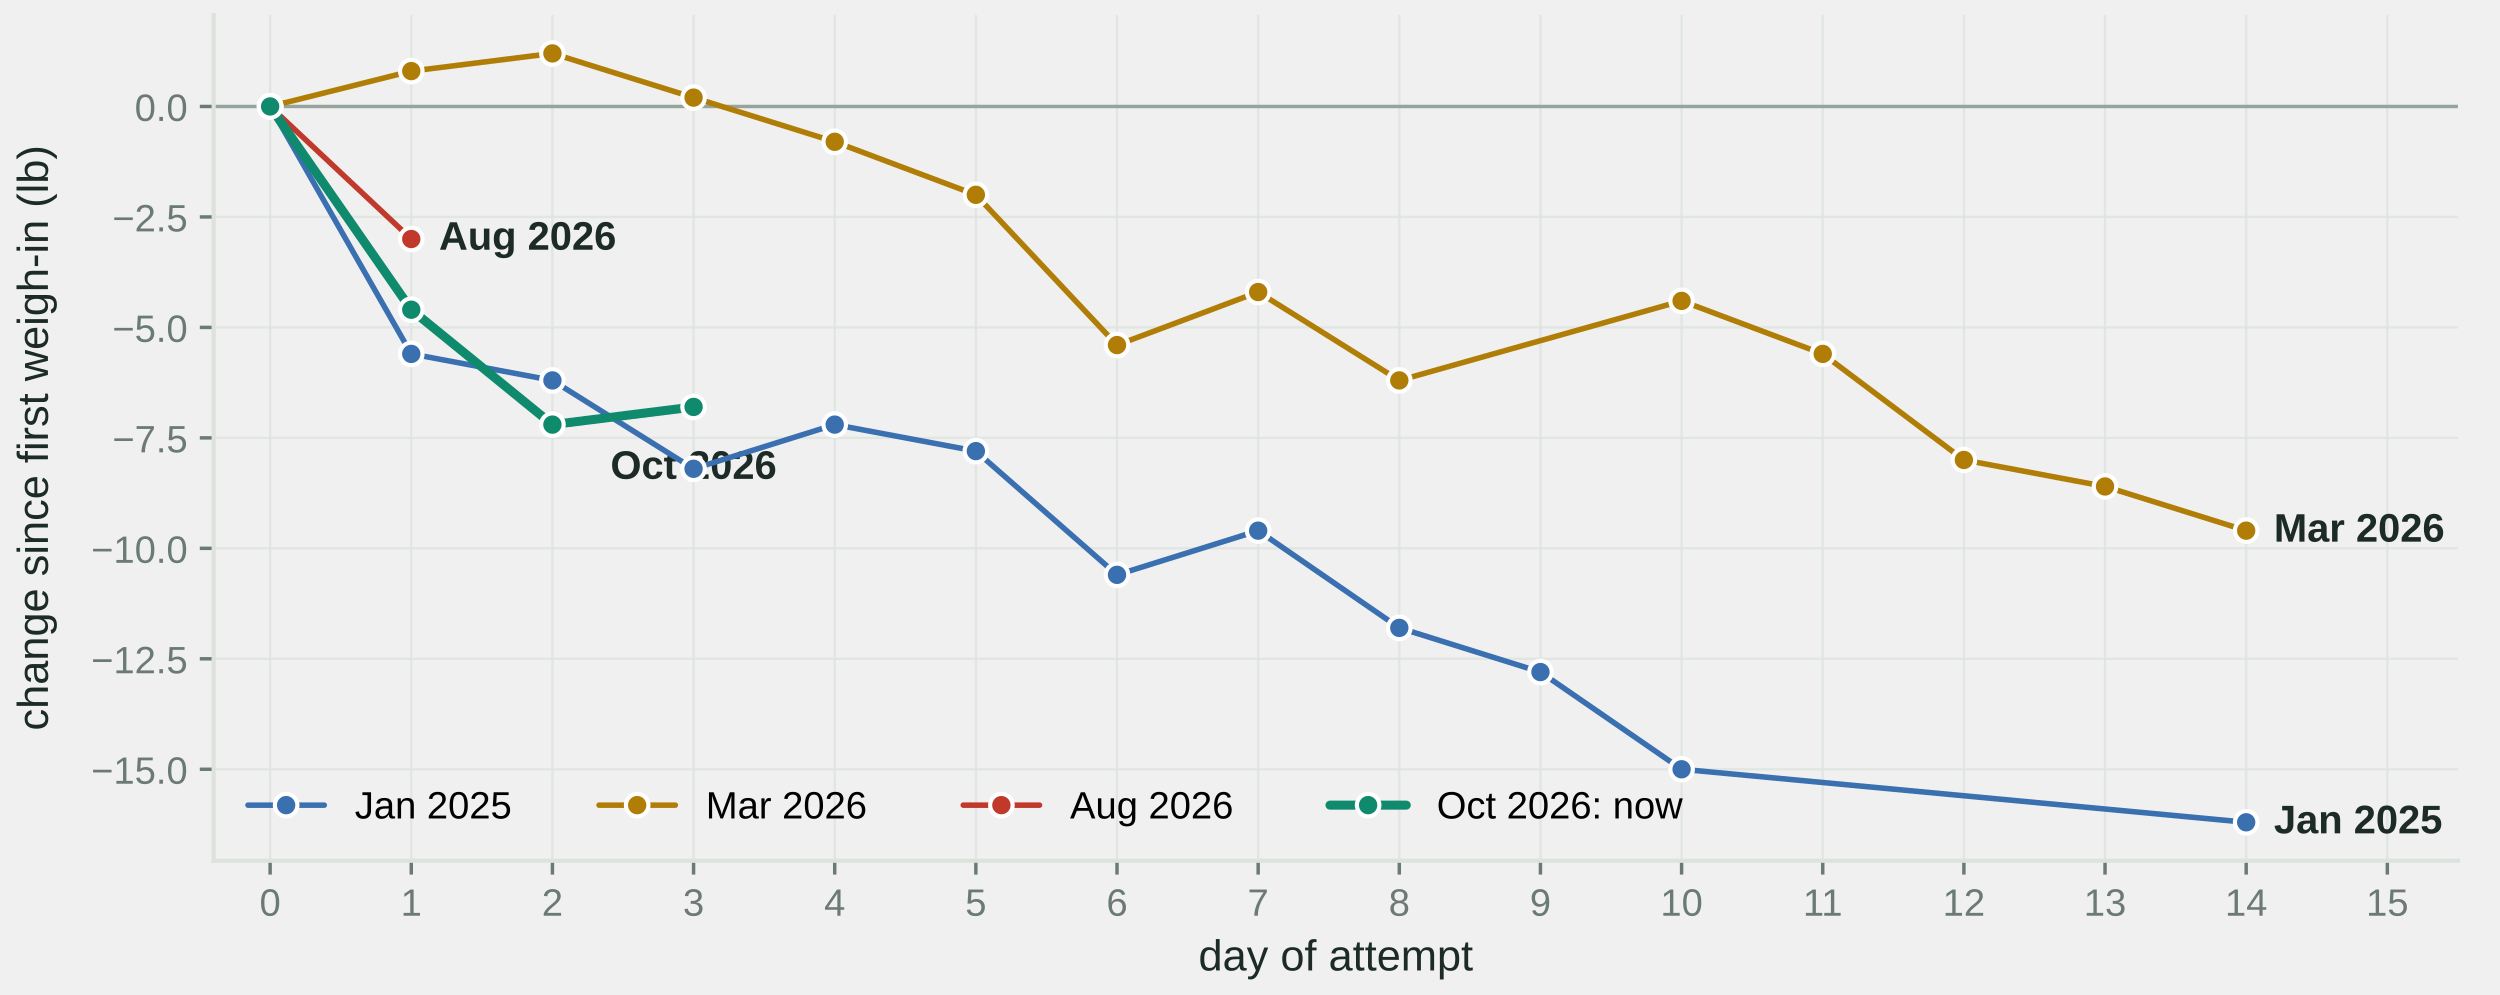
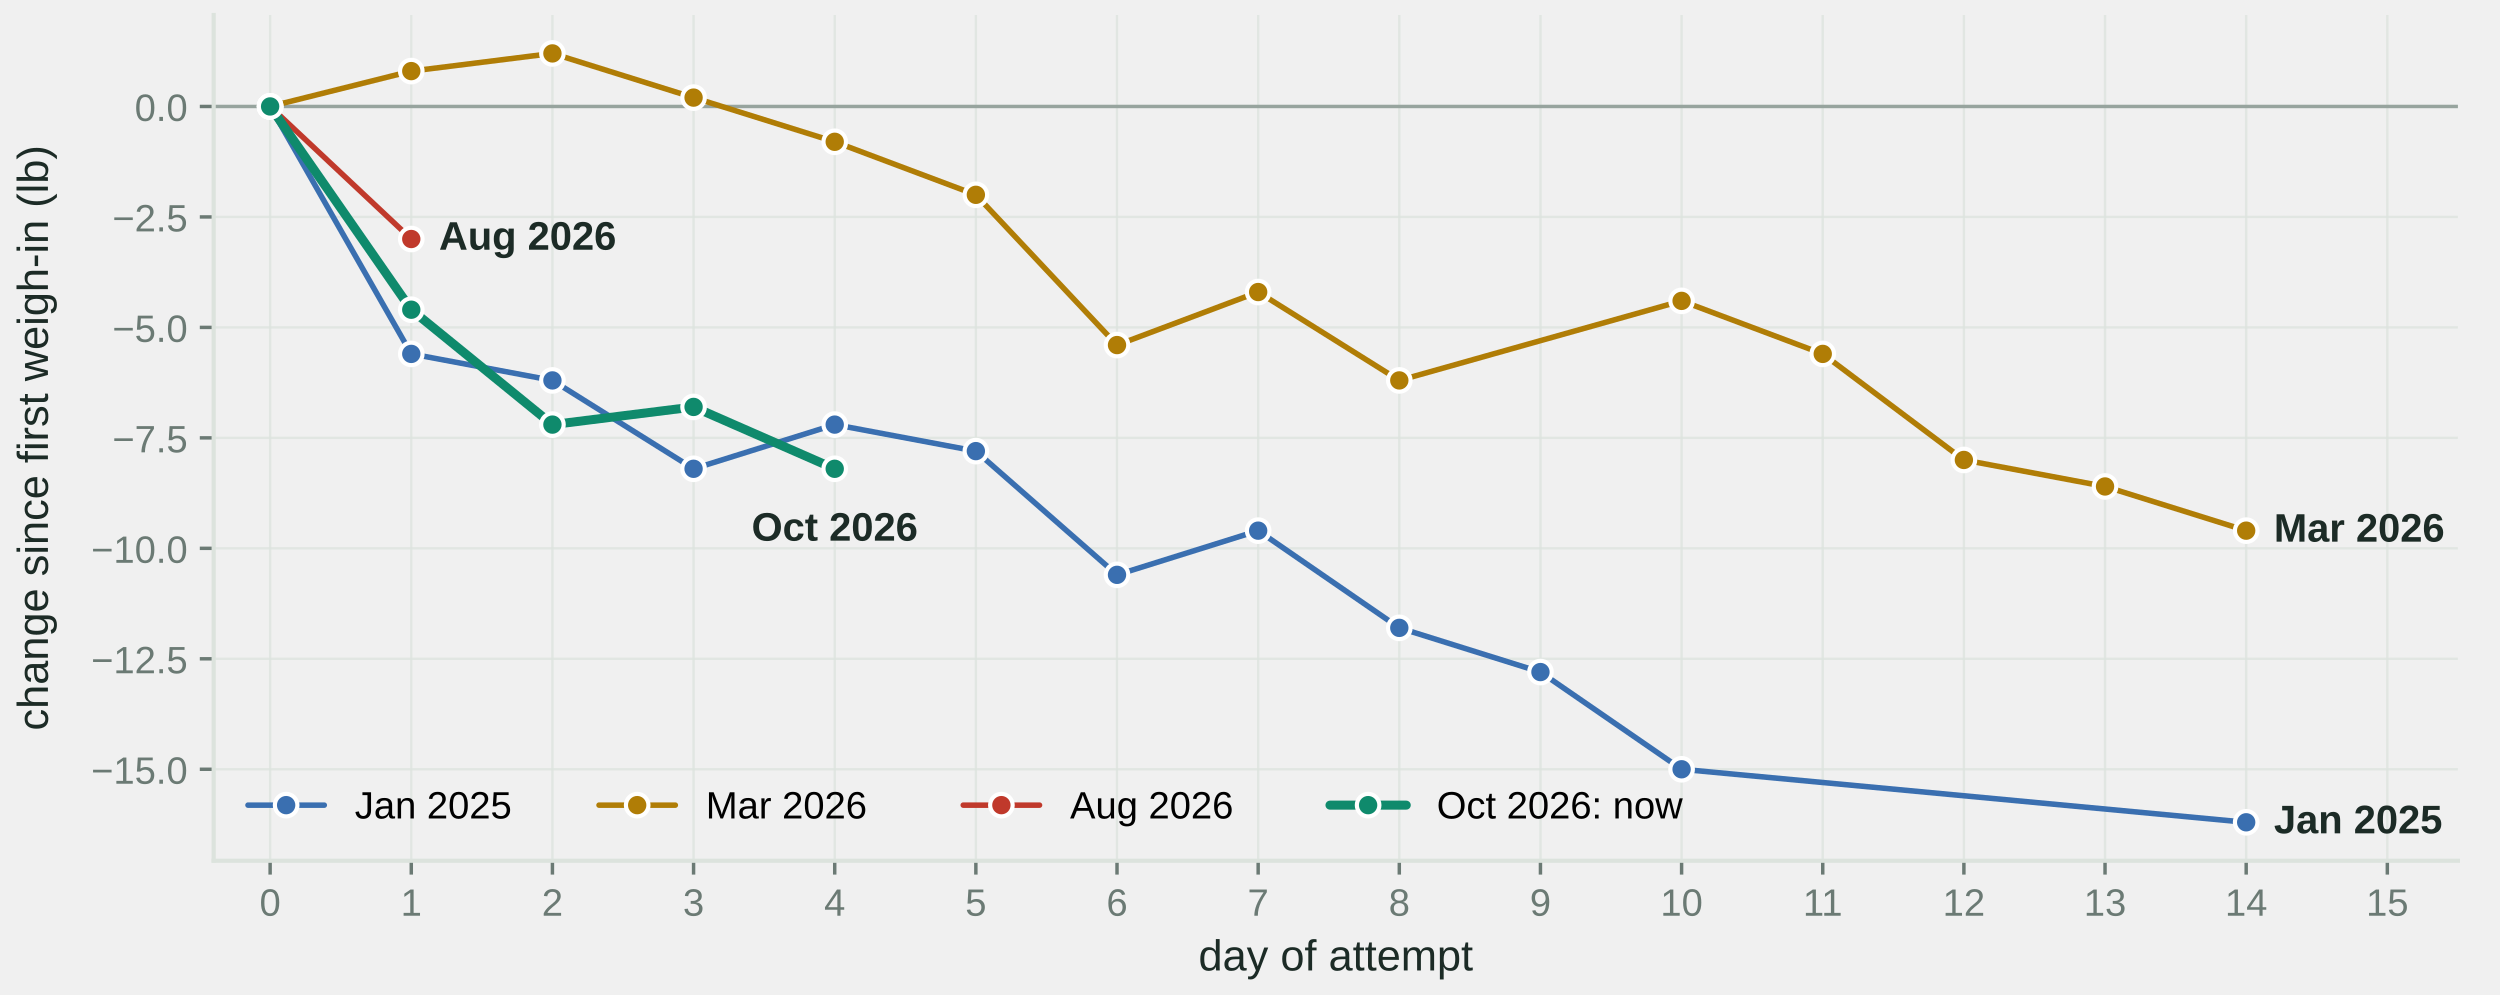
<svg xmlns="http://www.w3.org/2000/svg" xmlns:xlink="http://www.w3.org/1999/xlink" width="721.049pt" height="286.82pt" viewBox="0 0 721.049 286.82" version="1.1">
  <defs>
    <style type="text/css">*{stroke-linejoin: round; stroke-linecap: butt}</style>
  </defs>
  <g id="figure_1">
    <g id="patch_1">
      <path d="M 0 286.82  L 721.049 286.82  L 721.049 0  L 0 0  L 0 286.82  z " style="fill: none" />
    </g>
    <g id="axes_1">
      <g id="patch_2">
        <path d="M 61.627 248.256  L 708.908 248.256  L 708.908 4.32  L 61.627 4.32  L 61.627 248.256  z " style="fill: none" />
      </g>
      <g id="matplotlib.axis_1">
        <g id="xtick_1">
          <g id="line2d_1">
-             <path d="M 77.911 248.256  L 77.911 4.32  " clip-path="url(#p69a92ea33e)" style="fill: none; stroke: #dce3dd; stroke-opacity: 0.75; stroke-width: 0.7; stroke-linecap: round" />
+             <path d="M 77.911 248.256  L 77.911 4.32  " clip-path="url(#pa3b1dbcf30)" style="fill: none; stroke: #dce3dd; stroke-opacity: 0.75; stroke-width: 0.7; stroke-linecap: round" />
          </g>
          <g id="line2d_2">
            <defs>
-               <path id="mcd25b52b18" d="M 0 0  L 0 4  " style="stroke: #6b7a74" />
+               <path id="ma26872010e" d="M 0 0  L 0 4  " style="stroke: #6b7a74" />
            </defs>
            <g>
-               <use xlink:href="#mcd25b52b18" x="77.911" y="248.256" style="fill: #6b7a74; stroke: #6b7a74" />
+               <use xlink:href="#ma26872010e" x="77.911" y="248.256" style="fill: #6b7a74; stroke: #6b7a74" />
            </g>
          </g>
          <g id="text_1">
            <text style="font-size: 11px; font-family: 'Source Sans Pro', 'Source Sans 3', 'Helvetica Neue', 'Arial', 'DejaVu Sans', sans-serif; text-anchor: middle; fill: #6b7a74" x="77.911" y="264.114" transform="rotate(-0 77.91127 264.1143)">0</text>
          </g>
        </g>
        <g id="xtick_2">
          <g id="line2d_3">
-             <path d="M 118.621 248.256  L 118.621 4.32  " clip-path="url(#p69a92ea33e)" style="fill: none; stroke: #dce3dd; stroke-opacity: 0.75; stroke-width: 0.7; stroke-linecap: round" />
+             <path d="M 118.621 248.256  L 118.621 4.32  " clip-path="url(#pa3b1dbcf30)" style="fill: none; stroke: #dce3dd; stroke-opacity: 0.75; stroke-width: 0.7; stroke-linecap: round" />
          </g>
          <g id="line2d_4">
            <g>
-               <use xlink:href="#mcd25b52b18" x="118.621" y="248.256" style="fill: #6b7a74; stroke: #6b7a74" />
+               <use xlink:href="#ma26872010e" x="118.621" y="248.256" style="fill: #6b7a74; stroke: #6b7a74" />
            </g>
          </g>
          <g id="text_2">
            <text style="font-size: 11px; font-family: 'Source Sans Pro', 'Source Sans 3', 'Helvetica Neue', 'Arial', 'DejaVu Sans', sans-serif; text-anchor: middle; fill: #6b7a74" x="118.621" y="264.114" transform="rotate(-0 118.6207 264.1143)">1</text>
          </g>
        </g>
        <g id="xtick_3">
          <g id="line2d_5">
-             <path d="M 159.33 248.256  L 159.33 4.32  " clip-path="url(#p69a92ea33e)" style="fill: none; stroke: #dce3dd; stroke-opacity: 0.75; stroke-width: 0.7; stroke-linecap: round" />
+             <path d="M 159.33 248.256  L 159.33 4.32  " clip-path="url(#pa3b1dbcf30)" style="fill: none; stroke: #dce3dd; stroke-opacity: 0.75; stroke-width: 0.7; stroke-linecap: round" />
          </g>
          <g id="line2d_6">
            <g>
-               <use xlink:href="#mcd25b52b18" x="159.33" y="248.256" style="fill: #6b7a74; stroke: #6b7a74" />
+               <use xlink:href="#ma26872010e" x="159.33" y="248.256" style="fill: #6b7a74; stroke: #6b7a74" />
            </g>
          </g>
          <g id="text_3">
            <text style="font-size: 11px; font-family: 'Source Sans Pro', 'Source Sans 3', 'Helvetica Neue', 'Arial', 'DejaVu Sans', sans-serif; text-anchor: middle; fill: #6b7a74" x="159.33" y="264.114" transform="rotate(-0 159.3301 264.1143)">2</text>
          </g>
        </g>
        <g id="xtick_4">
          <g id="line2d_7">
-             <path d="M 200.04 248.256  L 200.04 4.32  " clip-path="url(#p69a92ea33e)" style="fill: none; stroke: #dce3dd; stroke-opacity: 0.75; stroke-width: 0.7; stroke-linecap: round" />
+             <path d="M 200.04 248.256  L 200.04 4.32  " clip-path="url(#pa3b1dbcf30)" style="fill: none; stroke: #dce3dd; stroke-opacity: 0.75; stroke-width: 0.7; stroke-linecap: round" />
          </g>
          <g id="line2d_8">
            <g>
-               <use xlink:href="#mcd25b52b18" x="200.04" y="248.256" style="fill: #6b7a74; stroke: #6b7a74" />
+               <use xlink:href="#ma26872010e" x="200.04" y="248.256" style="fill: #6b7a74; stroke: #6b7a74" />
            </g>
          </g>
          <g id="text_4">
            <text style="font-size: 11px; font-family: 'Source Sans Pro', 'Source Sans 3', 'Helvetica Neue', 'Arial', 'DejaVu Sans', sans-serif; text-anchor: middle; fill: #6b7a74" x="200.04" y="264.114" transform="rotate(-0 200.0396 264.1143)">3</text>
          </g>
        </g>
        <g id="xtick_5">
          <g id="line2d_9">
-             <path d="M 240.749 248.256  L 240.749 4.32  " clip-path="url(#p69a92ea33e)" style="fill: none; stroke: #dce3dd; stroke-opacity: 0.75; stroke-width: 0.7; stroke-linecap: round" />
+             <path d="M 240.749 248.256  L 240.749 4.32  " clip-path="url(#pa3b1dbcf30)" style="fill: none; stroke: #dce3dd; stroke-opacity: 0.75; stroke-width: 0.7; stroke-linecap: round" />
          </g>
          <g id="line2d_10">
            <g>
-               <use xlink:href="#mcd25b52b18" x="240.749" y="248.256" style="fill: #6b7a74; stroke: #6b7a74" />
+               <use xlink:href="#ma26872010e" x="240.749" y="248.256" style="fill: #6b7a74; stroke: #6b7a74" />
            </g>
          </g>
          <g id="text_5">
            <text style="font-size: 11px; font-family: 'Source Sans Pro', 'Source Sans 3', 'Helvetica Neue', 'Arial', 'DejaVu Sans', sans-serif; text-anchor: middle; fill: #6b7a74" x="240.749" y="264.114" transform="rotate(-0 240.749 264.1143)">4</text>
          </g>
        </g>
        <g id="xtick_6">
          <g id="line2d_11">
-             <path d="M 281.458 248.256  L 281.458 4.32  " clip-path="url(#p69a92ea33e)" style="fill: none; stroke: #dce3dd; stroke-opacity: 0.75; stroke-width: 0.7; stroke-linecap: round" />
+             <path d="M 281.458 248.256  L 281.458 4.32  " clip-path="url(#pa3b1dbcf30)" style="fill: none; stroke: #dce3dd; stroke-opacity: 0.75; stroke-width: 0.7; stroke-linecap: round" />
          </g>
          <g id="line2d_12">
            <g>
-               <use xlink:href="#mcd25b52b18" x="281.458" y="248.256" style="fill: #6b7a74; stroke: #6b7a74" />
+               <use xlink:href="#ma26872010e" x="281.458" y="248.256" style="fill: #6b7a74; stroke: #6b7a74" />
            </g>
          </g>
          <g id="text_6">
            <text style="font-size: 11px; font-family: 'Source Sans Pro', 'Source Sans 3', 'Helvetica Neue', 'Arial', 'DejaVu Sans', sans-serif; text-anchor: middle; fill: #6b7a74" x="281.458" y="264.114" transform="rotate(-0 281.4584 264.1143)">5</text>
          </g>
        </g>
        <g id="xtick_7">
          <g id="line2d_13">
-             <path d="M 322.168 248.256  L 322.168 4.32  " clip-path="url(#p69a92ea33e)" style="fill: none; stroke: #dce3dd; stroke-opacity: 0.75; stroke-width: 0.7; stroke-linecap: round" />
+             <path d="M 322.168 248.256  L 322.168 4.32  " clip-path="url(#pa3b1dbcf30)" style="fill: none; stroke: #dce3dd; stroke-opacity: 0.75; stroke-width: 0.7; stroke-linecap: round" />
          </g>
          <g id="line2d_14">
            <g>
-               <use xlink:href="#mcd25b52b18" x="322.168" y="248.256" style="fill: #6b7a74; stroke: #6b7a74" />
+               <use xlink:href="#ma26872010e" x="322.168" y="248.256" style="fill: #6b7a74; stroke: #6b7a74" />
            </g>
          </g>
          <g id="text_7">
            <text style="font-size: 11px; font-family: 'Source Sans Pro', 'Source Sans 3', 'Helvetica Neue', 'Arial', 'DejaVu Sans', sans-serif; text-anchor: middle; fill: #6b7a74" x="322.168" y="264.114" transform="rotate(-0 322.1679 264.1143)">6</text>
          </g>
        </g>
        <g id="xtick_8">
          <g id="line2d_15">
-             <path d="M 362.877 248.256  L 362.877 4.32  " clip-path="url(#p69a92ea33e)" style="fill: none; stroke: #dce3dd; stroke-opacity: 0.75; stroke-width: 0.7; stroke-linecap: round" />
+             <path d="M 362.877 248.256  L 362.877 4.32  " clip-path="url(#pa3b1dbcf30)" style="fill: none; stroke: #dce3dd; stroke-opacity: 0.75; stroke-width: 0.7; stroke-linecap: round" />
          </g>
          <g id="line2d_16">
            <g>
-               <use xlink:href="#mcd25b52b18" x="362.877" y="248.256" style="fill: #6b7a74; stroke: #6b7a74" />
+               <use xlink:href="#ma26872010e" x="362.877" y="248.256" style="fill: #6b7a74; stroke: #6b7a74" />
            </g>
          </g>
          <g id="text_8">
            <text style="font-size: 11px; font-family: 'Source Sans Pro', 'Source Sans 3', 'Helvetica Neue', 'Arial', 'DejaVu Sans', sans-serif; text-anchor: middle; fill: #6b7a74" x="362.877" y="264.114" transform="rotate(-0 362.8773 264.1143)">7</text>
          </g>
        </g>
        <g id="xtick_9">
          <g id="line2d_17">
-             <path d="M 403.587 248.256  L 403.587 4.32  " clip-path="url(#p69a92ea33e)" style="fill: none; stroke: #dce3dd; stroke-opacity: 0.75; stroke-width: 0.7; stroke-linecap: round" />
+             <path d="M 403.587 248.256  L 403.587 4.32  " clip-path="url(#pa3b1dbcf30)" style="fill: none; stroke: #dce3dd; stroke-opacity: 0.75; stroke-width: 0.7; stroke-linecap: round" />
          </g>
          <g id="line2d_18">
            <g>
-               <use xlink:href="#mcd25b52b18" x="403.587" y="248.256" style="fill: #6b7a74; stroke: #6b7a74" />
+               <use xlink:href="#ma26872010e" x="403.587" y="248.256" style="fill: #6b7a74; stroke: #6b7a74" />
            </g>
          </g>
          <g id="text_9">
            <text style="font-size: 11px; font-family: 'Source Sans Pro', 'Source Sans 3', 'Helvetica Neue', 'Arial', 'DejaVu Sans', sans-serif; text-anchor: middle; fill: #6b7a74" x="403.587" y="264.114" transform="rotate(-0 403.5867 264.1143)">8</text>
          </g>
        </g>
        <g id="xtick_10">
          <g id="line2d_19">
-             <path d="M 444.296 248.256  L 444.296 4.32  " clip-path="url(#p69a92ea33e)" style="fill: none; stroke: #dce3dd; stroke-opacity: 0.75; stroke-width: 0.7; stroke-linecap: round" />
+             <path d="M 444.296 248.256  L 444.296 4.32  " clip-path="url(#pa3b1dbcf30)" style="fill: none; stroke: #dce3dd; stroke-opacity: 0.75; stroke-width: 0.7; stroke-linecap: round" />
          </g>
          <g id="line2d_20">
            <g>
-               <use xlink:href="#mcd25b52b18" x="444.296" y="248.256" style="fill: #6b7a74; stroke: #6b7a74" />
+               <use xlink:href="#ma26872010e" x="444.296" y="248.256" style="fill: #6b7a74; stroke: #6b7a74" />
            </g>
          </g>
          <g id="text_10">
            <text style="font-size: 11px; font-family: 'Source Sans Pro', 'Source Sans 3', 'Helvetica Neue', 'Arial', 'DejaVu Sans', sans-serif; text-anchor: middle; fill: #6b7a74" x="444.296" y="264.114" transform="rotate(-0 444.2962 264.1143)">9</text>
          </g>
        </g>
        <g id="xtick_11">
          <g id="line2d_21">
-             <path d="M 485.006 248.256  L 485.006 4.32  " clip-path="url(#p69a92ea33e)" style="fill: none; stroke: #dce3dd; stroke-opacity: 0.75; stroke-width: 0.7; stroke-linecap: round" />
+             <path d="M 485.006 248.256  L 485.006 4.32  " clip-path="url(#pa3b1dbcf30)" style="fill: none; stroke: #dce3dd; stroke-opacity: 0.75; stroke-width: 0.7; stroke-linecap: round" />
          </g>
          <g id="line2d_22">
            <g>
-               <use xlink:href="#mcd25b52b18" x="485.006" y="248.256" style="fill: #6b7a74; stroke: #6b7a74" />
+               <use xlink:href="#ma26872010e" x="485.006" y="248.256" style="fill: #6b7a74; stroke: #6b7a74" />
            </g>
          </g>
          <g id="text_11">
            <text style="font-size: 11px; font-family: 'Source Sans Pro', 'Source Sans 3', 'Helvetica Neue', 'Arial', 'DejaVu Sans', sans-serif; text-anchor: middle; fill: #6b7a74" x="485.006" y="264.114" transform="rotate(-0 485.0056 264.1143)">10</text>
          </g>
        </g>
        <g id="xtick_12">
          <g id="line2d_23">
-             <path d="M 525.715 248.256  L 525.715 4.32  " clip-path="url(#p69a92ea33e)" style="fill: none; stroke: #dce3dd; stroke-opacity: 0.75; stroke-width: 0.7; stroke-linecap: round" />
+             <path d="M 525.715 248.256  L 525.715 4.32  " clip-path="url(#pa3b1dbcf30)" style="fill: none; stroke: #dce3dd; stroke-opacity: 0.75; stroke-width: 0.7; stroke-linecap: round" />
          </g>
          <g id="line2d_24">
            <g>
-               <use xlink:href="#mcd25b52b18" x="525.715" y="248.256" style="fill: #6b7a74; stroke: #6b7a74" />
+               <use xlink:href="#ma26872010e" x="525.715" y="248.256" style="fill: #6b7a74; stroke: #6b7a74" />
            </g>
          </g>
          <g id="text_12">
            <text style="font-size: 11px; font-family: 'Source Sans Pro', 'Source Sans 3', 'Helvetica Neue', 'Arial', 'DejaVu Sans', sans-serif; text-anchor: middle; fill: #6b7a74" x="525.715" y="264.114" transform="rotate(-0 525.715 264.1143)">11</text>
          </g>
        </g>
        <g id="xtick_13">
          <g id="line2d_25">
-             <path d="M 566.424 248.256  L 566.424 4.32  " clip-path="url(#p69a92ea33e)" style="fill: none; stroke: #dce3dd; stroke-opacity: 0.75; stroke-width: 0.7; stroke-linecap: round" />
+             <path d="M 566.424 248.256  L 566.424 4.32  " clip-path="url(#pa3b1dbcf30)" style="fill: none; stroke: #dce3dd; stroke-opacity: 0.75; stroke-width: 0.7; stroke-linecap: round" />
          </g>
          <g id="line2d_26">
            <g>
-               <use xlink:href="#mcd25b52b18" x="566.424" y="248.256" style="fill: #6b7a74; stroke: #6b7a74" />
+               <use xlink:href="#ma26872010e" x="566.424" y="248.256" style="fill: #6b7a74; stroke: #6b7a74" />
            </g>
          </g>
          <g id="text_13">
            <text style="font-size: 11px; font-family: 'Source Sans Pro', 'Source Sans 3', 'Helvetica Neue', 'Arial', 'DejaVu Sans', sans-serif; text-anchor: middle; fill: #6b7a74" x="566.424" y="264.114" transform="rotate(-0 566.4245 264.1143)">12</text>
          </g>
        </g>
        <g id="xtick_14">
          <g id="line2d_27">
-             <path d="M 607.134 248.256  L 607.134 4.32  " clip-path="url(#p69a92ea33e)" style="fill: none; stroke: #dce3dd; stroke-opacity: 0.75; stroke-width: 0.7; stroke-linecap: round" />
+             <path d="M 607.134 248.256  L 607.134 4.32  " clip-path="url(#pa3b1dbcf30)" style="fill: none; stroke: #dce3dd; stroke-opacity: 0.75; stroke-width: 0.7; stroke-linecap: round" />
          </g>
          <g id="line2d_28">
            <g>
-               <use xlink:href="#mcd25b52b18" x="607.134" y="248.256" style="fill: #6b7a74; stroke: #6b7a74" />
+               <use xlink:href="#ma26872010e" x="607.134" y="248.256" style="fill: #6b7a74; stroke: #6b7a74" />
            </g>
          </g>
          <g id="text_14">
            <text style="font-size: 11px; font-family: 'Source Sans Pro', 'Source Sans 3', 'Helvetica Neue', 'Arial', 'DejaVu Sans', sans-serif; text-anchor: middle; fill: #6b7a74" x="607.134" y="264.114" transform="rotate(-0 607.1339 264.1143)">13</text>
          </g>
        </g>
        <g id="xtick_15">
          <g id="line2d_29">
-             <path d="M 647.843 248.256  L 647.843 4.32  " clip-path="url(#p69a92ea33e)" style="fill: none; stroke: #dce3dd; stroke-opacity: 0.75; stroke-width: 0.7; stroke-linecap: round" />
+             <path d="M 647.843 248.256  L 647.843 4.32  " clip-path="url(#pa3b1dbcf30)" style="fill: none; stroke: #dce3dd; stroke-opacity: 0.75; stroke-width: 0.7; stroke-linecap: round" />
          </g>
          <g id="line2d_30">
            <g>
-               <use xlink:href="#mcd25b52b18" x="647.843" y="248.256" style="fill: #6b7a74; stroke: #6b7a74" />
+               <use xlink:href="#ma26872010e" x="647.843" y="248.256" style="fill: #6b7a74; stroke: #6b7a74" />
            </g>
          </g>
          <g id="text_15">
            <text style="font-size: 11px; font-family: 'Source Sans Pro', 'Source Sans 3', 'Helvetica Neue', 'Arial', 'DejaVu Sans', sans-serif; text-anchor: middle; fill: #6b7a74" x="647.843" y="264.114" transform="rotate(-0 647.8433 264.1143)">14</text>
          </g>
        </g>
        <g id="xtick_16">
          <g id="line2d_31">
-             <path d="M 688.553 248.256  L 688.553 4.32  " clip-path="url(#p69a92ea33e)" style="fill: none; stroke: #dce3dd; stroke-opacity: 0.75; stroke-width: 0.7; stroke-linecap: round" />
+             <path d="M 688.553 248.256  L 688.553 4.32  " clip-path="url(#pa3b1dbcf30)" style="fill: none; stroke: #dce3dd; stroke-opacity: 0.75; stroke-width: 0.7; stroke-linecap: round" />
          </g>
          <g id="line2d_32">
            <g>
-               <use xlink:href="#mcd25b52b18" x="688.553" y="248.256" style="fill: #6b7a74; stroke: #6b7a74" />
+               <use xlink:href="#ma26872010e" x="688.553" y="248.256" style="fill: #6b7a74; stroke: #6b7a74" />
            </g>
          </g>
          <g id="text_16">
            <text style="font-size: 11px; font-family: 'Source Sans Pro', 'Source Sans 3', 'Helvetica Neue', 'Arial', 'DejaVu Sans', sans-serif; text-anchor: middle; fill: #6b7a74" x="688.553" y="264.114" transform="rotate(-0 688.5528 264.1143)">15</text>
          </g>
        </g>
        <g id="text_17">
          <text style="font-size: 12.5px; font-family: 'Source Sans Pro', 'Source Sans 3', 'Helvetica Neue', 'Arial', 'DejaVu Sans', sans-serif; text-anchor: middle; fill: #1c2b26" x="385.267" y="279.9" transform="rotate(-0 385.2675 279.9)">day of attempt</text>
        </g>
      </g>
      <g id="matplotlib.axis_2">
        <g id="ytick_1">
          <g id="line2d_33">
-             <path d="M 61.627 221.874  L 708.908 221.874  " clip-path="url(#p69a92ea33e)" style="fill: none; stroke: #dce3dd; stroke-opacity: 0.75; stroke-width: 0.7; stroke-linecap: round" />
+             <path d="M 61.627 221.874  L 708.908 221.874  " clip-path="url(#pa3b1dbcf30)" style="fill: none; stroke: #dce3dd; stroke-opacity: 0.75; stroke-width: 0.7; stroke-linecap: round" />
          </g>
          <g id="line2d_34">
            <defs>
-               <path id="ma2f4f05611" d="M 0 0  L -4 0  " style="stroke: #6b7a74" />
+               <path id="meafe758836" d="M 0 0  L -4 0  " style="stroke: #6b7a74" />
            </defs>
            <g>
-               <use xlink:href="#ma2f4f05611" x="61.627" y="221.874" style="fill: #6b7a74; stroke: #6b7a74" />
+               <use xlink:href="#meafe758836" x="61.627" y="221.874" style="fill: #6b7a74; stroke: #6b7a74" />
            </g>
          </g>
          <g id="text_18">
            <text style="font-size: 11px; font-family: 'Source Sans Pro', 'Source Sans 3', 'Helvetica Neue', 'Arial', 'DejaVu Sans', sans-serif; text-anchor: end; fill: #6b7a74" x="54.127" y="226.053" transform="rotate(-0 54.1275 226.0533)">−15.0</text>
          </g>
        </g>
        <g id="ytick_2">
          <g id="line2d_35">
-             <path d="M 61.627 190.012  L 708.908 190.012  " clip-path="url(#p69a92ea33e)" style="fill: none; stroke: #dce3dd; stroke-opacity: 0.75; stroke-width: 0.7; stroke-linecap: round" />
+             <path d="M 61.627 190.012  L 708.908 190.012  " clip-path="url(#pa3b1dbcf30)" style="fill: none; stroke: #dce3dd; stroke-opacity: 0.75; stroke-width: 0.7; stroke-linecap: round" />
          </g>
          <g id="line2d_36">
            <g>
-               <use xlink:href="#ma2f4f05611" x="61.627" y="190.012" style="fill: #6b7a74; stroke: #6b7a74" />
+               <use xlink:href="#meafe758836" x="61.627" y="190.012" style="fill: #6b7a74; stroke: #6b7a74" />
            </g>
          </g>
          <g id="text_19">
            <text style="font-size: 11px; font-family: 'Source Sans Pro', 'Source Sans 3', 'Helvetica Neue', 'Arial', 'DejaVu Sans', sans-serif; text-anchor: end; fill: #6b7a74" x="54.127" y="194.191" transform="rotate(-0 54.1275 194.1913)">−12.5</text>
          </g>
        </g>
        <g id="ytick_3">
          <g id="line2d_37">
-             <path d="M 61.627 158.15  L 708.908 158.15  " clip-path="url(#p69a92ea33e)" style="fill: none; stroke: #dce3dd; stroke-opacity: 0.75; stroke-width: 0.7; stroke-linecap: round" />
+             <path d="M 61.627 158.15  L 708.908 158.15  " clip-path="url(#pa3b1dbcf30)" style="fill: none; stroke: #dce3dd; stroke-opacity: 0.75; stroke-width: 0.7; stroke-linecap: round" />
          </g>
          <g id="line2d_38">
            <g>
-               <use xlink:href="#ma2f4f05611" x="61.627" y="158.15" style="fill: #6b7a74; stroke: #6b7a74" />
+               <use xlink:href="#meafe758836" x="61.627" y="158.15" style="fill: #6b7a74; stroke: #6b7a74" />
            </g>
          </g>
          <g id="text_20">
            <text style="font-size: 11px; font-family: 'Source Sans Pro', 'Source Sans 3', 'Helvetica Neue', 'Arial', 'DejaVu Sans', sans-serif; text-anchor: end; fill: #6b7a74" x="54.127" y="162.329" transform="rotate(-0 54.1275 162.3292)">−10.0</text>
          </g>
        </g>
        <g id="ytick_4">
          <g id="line2d_39">
-             <path d="M 61.627 126.288  L 708.908 126.288  " clip-path="url(#p69a92ea33e)" style="fill: none; stroke: #dce3dd; stroke-opacity: 0.75; stroke-width: 0.7; stroke-linecap: round" />
+             <path d="M 61.627 126.288  L 708.908 126.288  " clip-path="url(#pa3b1dbcf30)" style="fill: none; stroke: #dce3dd; stroke-opacity: 0.75; stroke-width: 0.7; stroke-linecap: round" />
          </g>
          <g id="line2d_40">
            <g>
-               <use xlink:href="#ma2f4f05611" x="61.627" y="126.288" style="fill: #6b7a74; stroke: #6b7a74" />
+               <use xlink:href="#meafe758836" x="61.627" y="126.288" style="fill: #6b7a74; stroke: #6b7a74" />
            </g>
          </g>
          <g id="text_21">
            <text style="font-size: 11px; font-family: 'Source Sans Pro', 'Source Sans 3', 'Helvetica Neue', 'Arial', 'DejaVu Sans', sans-serif; text-anchor: end; fill: #6b7a74" x="54.127" y="130.467" transform="rotate(-0 54.1275 130.4671)">−7.5</text>
          </g>
        </g>
        <g id="ytick_5">
          <g id="line2d_41">
-             <path d="M 61.627 94.426  L 708.908 94.426  " clip-path="url(#p69a92ea33e)" style="fill: none; stroke: #dce3dd; stroke-opacity: 0.75; stroke-width: 0.7; stroke-linecap: round" />
+             <path d="M 61.627 94.426  L 708.908 94.426  " clip-path="url(#pa3b1dbcf30)" style="fill: none; stroke: #dce3dd; stroke-opacity: 0.75; stroke-width: 0.7; stroke-linecap: round" />
          </g>
          <g id="line2d_42">
            <g>
-               <use xlink:href="#ma2f4f05611" x="61.627" y="94.426" style="fill: #6b7a74; stroke: #6b7a74" />
+               <use xlink:href="#meafe758836" x="61.627" y="94.426" style="fill: #6b7a74; stroke: #6b7a74" />
            </g>
          </g>
          <g id="text_22">
            <text style="font-size: 11px; font-family: 'Source Sans Pro', 'Source Sans 3', 'Helvetica Neue', 'Arial', 'DejaVu Sans', sans-serif; text-anchor: end; fill: #6b7a74" x="54.127" y="98.605" transform="rotate(-0 54.1275 98.60507)">−5.0</text>
          </g>
        </g>
        <g id="ytick_6">
          <g id="line2d_43">
-             <path d="M 61.627 62.564  L 708.908 62.564  " clip-path="url(#p69a92ea33e)" style="fill: none; stroke: #dce3dd; stroke-opacity: 0.75; stroke-width: 0.7; stroke-linecap: round" />
+             <path d="M 61.627 62.564  L 708.908 62.564  " clip-path="url(#pa3b1dbcf30)" style="fill: none; stroke: #dce3dd; stroke-opacity: 0.75; stroke-width: 0.7; stroke-linecap: round" />
          </g>
          <g id="line2d_44">
            <g>
-               <use xlink:href="#ma2f4f05611" x="61.627" y="62.564" style="fill: #6b7a74; stroke: #6b7a74" />
+               <use xlink:href="#meafe758836" x="61.627" y="62.564" style="fill: #6b7a74; stroke: #6b7a74" />
            </g>
          </g>
          <g id="text_23">
            <text style="font-size: 11px; font-family: 'Source Sans Pro', 'Source Sans 3', 'Helvetica Neue', 'Arial', 'DejaVu Sans', sans-serif; text-anchor: end; fill: #6b7a74" x="54.127" y="66.743" transform="rotate(-0 54.1275 66.743)">−2.5</text>
          </g>
        </g>
        <g id="ytick_7">
          <g id="line2d_45">
-             <path d="M 61.627 30.702  L 708.908 30.702  " clip-path="url(#p69a92ea33e)" style="fill: none; stroke: #dce3dd; stroke-opacity: 0.75; stroke-width: 0.7; stroke-linecap: round" />
+             <path d="M 61.627 30.702  L 708.908 30.702  " clip-path="url(#pa3b1dbcf30)" style="fill: none; stroke: #dce3dd; stroke-opacity: 0.75; stroke-width: 0.7; stroke-linecap: round" />
          </g>
          <g id="line2d_46">
            <g>
-               <use xlink:href="#ma2f4f05611" x="61.627" y="30.702" style="fill: #6b7a74; stroke: #6b7a74" />
+               <use xlink:href="#meafe758836" x="61.627" y="30.702" style="fill: #6b7a74; stroke: #6b7a74" />
            </g>
          </g>
          <g id="text_24">
            <text style="font-size: 11px; font-family: 'Source Sans Pro', 'Source Sans 3', 'Helvetica Neue', 'Arial', 'DejaVu Sans', sans-serif; text-anchor: end; fill: #6b7a74" x="54.127" y="34.881" transform="rotate(-0 54.1275 34.88093)">0.0</text>
          </g>
        </g>
        <g id="text_25">
          <text style="font-size: 12.5px; font-family: 'Source Sans Pro', 'Source Sans 3', 'Helvetica Neue', 'Arial', 'DejaVu Sans', sans-serif; text-anchor: middle; fill: #1c2b26" x="13.818" y="126.288" transform="rotate(-90 13.81805 126.288)">change since first weigh-in (lb)</text>
        </g>
      </g>
      <g id="line2d_47">
-         <path d="M 61.627 30.702  L 708.908 30.702  " clip-path="url(#p69a92ea33e)" style="fill: none; stroke: #97a49e; stroke-linecap: round" />
+         <path d="M 61.627 30.702  L 708.908 30.702  " clip-path="url(#pa3b1dbcf30)" style="fill: none; stroke: #97a49e; stroke-linecap: round" />
      </g>
      <g id="patch_3">
        <path d="M 61.627 248.256  L 61.627 4.32  " style="fill: none; stroke: #dce3dd; stroke-width: 1.2; stroke-linejoin: miter; stroke-linecap: square" />
      </g>
      <g id="patch_4">
        <path d="M 61.627 248.256  L 708.908 248.256  " style="fill: none; stroke: #dce3dd; stroke-width: 1.2; stroke-linejoin: miter; stroke-linecap: square" />
      </g>
      <g id="text_26">
        <text style="font-weight: 700; font-size: 11.5px; font-family: 'Source Sans Pro', 'Source Sans 3', 'Helvetica Neue', 'Arial', 'DejaVu Sans', sans-serif; text-anchor: start; fill: #1c2b26" x="655.843" y="240.341" transform="rotate(-0 655.8433 240.3413)">Jan 2025</text>
      </g>
      <g id="text_27">
        <text style="font-weight: 700; font-size: 11.5px; font-family: 'Source Sans Pro', 'Source Sans 3', 'Helvetica Neue', 'Arial', 'DejaVu Sans', sans-serif; text-anchor: start; fill: #1c2b26" x="655.843" y="156.225" transform="rotate(-0 655.8433 156.2254)">Mar 2026</text>
      </g>
      <g id="text_28">
        <text style="font-weight: 700; font-size: 11.5px; font-family: 'Source Sans Pro', 'Source Sans 3', 'Helvetica Neue', 'Arial', 'DejaVu Sans', sans-serif; text-anchor: start; fill: #1c2b26" x="126.621" y="72.02" transform="rotate(-0 126.6207 72.01971)">Aug 2026</text>
      </g>
      <g id="text_29">
-         <text style="font-weight: 700; font-size: 11.5px; font-family: 'Source Sans Pro', 'Source Sans 3', 'Helvetica Neue', 'Arial', 'DejaVu Sans', sans-serif; text-anchor: middle; fill: #1c2b26" x="200.04" y="138.105" transform="rotate(-0 200.0396 138.1048)">Oct 2026</text>
+         <text style="font-weight: 700; font-size: 11.5px; font-family: 'Source Sans Pro', 'Source Sans 3', 'Helvetica Neue', 'Arial', 'DejaVu Sans', sans-serif; text-anchor: middle; fill: #1c2b26" x="240.749" y="155.948" transform="rotate(-0 240.749 155.9476)">Oct 2026</text>
      </g>
      <g id="line2d_48">
-         <path d="M 77.911 30.702  L 118.621 102.073  L 159.33 109.72  L 200.04 135.209  L 240.749 122.465  L 281.458 130.111  L 322.168 165.797  L 362.877 153.052  L 403.587 181.091  L 444.296 193.836  L 485.006 221.874  L 647.843 237.168  " clip-path="url(#p69a92ea33e)" style="fill: none; stroke: #3a6fb0; stroke-width: 1.6; stroke-linecap: round" />
+         <path d="M 77.911 30.702  L 118.621 102.073  L 159.33 109.72  L 200.04 135.209  L 240.749 122.465  L 281.458 130.111  L 322.168 165.797  L 362.877 153.052  L 403.587 181.091  L 444.296 193.836  L 485.006 221.874  L 647.843 237.168  " clip-path="url(#pa3b1dbcf30)" style="fill: none; stroke: #3a6fb0; stroke-width: 1.6; stroke-linecap: round" />
        <defs>
-           <path id="m760de0a973" d="M 0 3.25  C 0.862 3.25 1.689 2.908 2.298 2.298  C 2.908 1.689 3.25 0.862 3.25 0  C 3.25 -0.862 2.908 -1.689 2.298 -2.298  C 1.689 -2.908 0.862 -3.25 0 -3.25  C -0.862 -3.25 -1.689 -2.908 -2.298 -2.298  C -2.908 -1.689 -3.25 -0.862 -3.25 0  C -3.25 0.862 -2.908 1.689 -2.298 2.298  C -1.689 2.908 -0.862 3.25 0 3.25  z " style="stroke: #ffffff; stroke-width: 1.2" />
+           <path id="mc8be1ad255" d="M 0 3.25  C 0.862 3.25 1.689 2.908 2.298 2.298  C 2.908 1.689 3.25 0.862 3.25 0  C 3.25 -0.862 2.908 -1.689 2.298 -2.298  C 1.689 -2.908 0.862 -3.25 0 -3.25  C -0.862 -3.25 -1.689 -2.908 -2.298 -2.298  C -2.908 -1.689 -3.25 -0.862 -3.25 0  C -3.25 0.862 -2.908 1.689 -2.298 2.298  C -1.689 2.908 -0.862 3.25 0 3.25  z " style="stroke: #ffffff; stroke-width: 1.2" />
        </defs>
-         <g clip-path="url(#p69a92ea33e)">
-           <use xlink:href="#m760de0a973" x="77.911" y="30.702" style="fill: #3a6fb0; stroke: #ffffff; stroke-width: 1.2" />
-           <use xlink:href="#m760de0a973" x="118.621" y="102.073" style="fill: #3a6fb0; stroke: #ffffff; stroke-width: 1.2" />
-           <use xlink:href="#m760de0a973" x="159.33" y="109.72" style="fill: #3a6fb0; stroke: #ffffff; stroke-width: 1.2" />
-           <use xlink:href="#m760de0a973" x="200.04" y="135.209" style="fill: #3a6fb0; stroke: #ffffff; stroke-width: 1.2" />
-           <use xlink:href="#m760de0a973" x="240.749" y="122.465" style="fill: #3a6fb0; stroke: #ffffff; stroke-width: 1.2" />
-           <use xlink:href="#m760de0a973" x="281.458" y="130.111" style="fill: #3a6fb0; stroke: #ffffff; stroke-width: 1.2" />
-           <use xlink:href="#m760de0a973" x="322.168" y="165.797" style="fill: #3a6fb0; stroke: #ffffff; stroke-width: 1.2" />
-           <use xlink:href="#m760de0a973" x="362.877" y="153.052" style="fill: #3a6fb0; stroke: #ffffff; stroke-width: 1.2" />
-           <use xlink:href="#m760de0a973" x="403.587" y="181.091" style="fill: #3a6fb0; stroke: #ffffff; stroke-width: 1.2" />
-           <use xlink:href="#m760de0a973" x="444.296" y="193.836" style="fill: #3a6fb0; stroke: #ffffff; stroke-width: 1.2" />
-           <use xlink:href="#m760de0a973" x="485.006" y="221.874" style="fill: #3a6fb0; stroke: #ffffff; stroke-width: 1.2" />
-           <use xlink:href="#m760de0a973" x="647.843" y="237.168" style="fill: #3a6fb0; stroke: #ffffff; stroke-width: 1.2" />
+         <g clip-path="url(#pa3b1dbcf30)">
+           <use xlink:href="#mc8be1ad255" x="77.911" y="30.702" style="fill: #3a6fb0; stroke: #ffffff; stroke-width: 1.2" />
+           <use xlink:href="#mc8be1ad255" x="118.621" y="102.073" style="fill: #3a6fb0; stroke: #ffffff; stroke-width: 1.2" />
+           <use xlink:href="#mc8be1ad255" x="159.33" y="109.72" style="fill: #3a6fb0; stroke: #ffffff; stroke-width: 1.2" />
+           <use xlink:href="#mc8be1ad255" x="200.04" y="135.209" style="fill: #3a6fb0; stroke: #ffffff; stroke-width: 1.2" />
+           <use xlink:href="#mc8be1ad255" x="240.749" y="122.465" style="fill: #3a6fb0; stroke: #ffffff; stroke-width: 1.2" />
+           <use xlink:href="#mc8be1ad255" x="281.458" y="130.111" style="fill: #3a6fb0; stroke: #ffffff; stroke-width: 1.2" />
+           <use xlink:href="#mc8be1ad255" x="322.168" y="165.797" style="fill: #3a6fb0; stroke: #ffffff; stroke-width: 1.2" />
+           <use xlink:href="#mc8be1ad255" x="362.877" y="153.052" style="fill: #3a6fb0; stroke: #ffffff; stroke-width: 1.2" />
+           <use xlink:href="#mc8be1ad255" x="403.587" y="181.091" style="fill: #3a6fb0; stroke: #ffffff; stroke-width: 1.2" />
+           <use xlink:href="#mc8be1ad255" x="444.296" y="193.836" style="fill: #3a6fb0; stroke: #ffffff; stroke-width: 1.2" />
+           <use xlink:href="#mc8be1ad255" x="485.006" y="221.874" style="fill: #3a6fb0; stroke: #ffffff; stroke-width: 1.2" />
+           <use xlink:href="#mc8be1ad255" x="647.843" y="237.168" style="fill: #3a6fb0; stroke: #ffffff; stroke-width: 1.2" />
        </g>
      </g>
      <g id="line2d_49">
-         <path d="M 77.911 30.702  L 118.621 20.506  L 159.33 15.408  L 200.04 28.153  L 240.749 40.898  L 281.458 56.191  L 322.168 99.524  L 362.877 84.23  L 403.587 109.72  L 485.006 86.779  L 525.715 102.073  L 566.424 132.66  L 607.134 140.307  L 647.843 153.052  " clip-path="url(#p69a92ea33e)" style="fill: none; stroke: #b07d06; stroke-width: 1.6; stroke-linecap: round" />
+         <path d="M 77.911 30.702  L 118.621 20.506  L 159.33 15.408  L 200.04 28.153  L 240.749 40.898  L 281.458 56.191  L 322.168 99.524  L 362.877 84.23  L 403.587 109.72  L 485.006 86.779  L 525.715 102.073  L 566.424 132.66  L 607.134 140.307  L 647.843 153.052  " clip-path="url(#pa3b1dbcf30)" style="fill: none; stroke: #b07d06; stroke-width: 1.6; stroke-linecap: round" />
        <defs>
-           <path id="m4dac35e767" d="M 0 3.25  C 0.862 3.25 1.689 2.908 2.298 2.298  C 2.908 1.689 3.25 0.862 3.25 0  C 3.25 -0.862 2.908 -1.689 2.298 -2.298  C 1.689 -2.908 0.862 -3.25 0 -3.25  C -0.862 -3.25 -1.689 -2.908 -2.298 -2.298  C -2.908 -1.689 -3.25 -0.862 -3.25 0  C -3.25 0.862 -2.908 1.689 -2.298 2.298  C -1.689 2.908 -0.862 3.25 0 3.25  z " style="stroke: #ffffff; stroke-width: 1.2" />
+           <path id="m64a0dd9f85" d="M 0 3.25  C 0.862 3.25 1.689 2.908 2.298 2.298  C 2.908 1.689 3.25 0.862 3.25 0  C 3.25 -0.862 2.908 -1.689 2.298 -2.298  C 1.689 -2.908 0.862 -3.25 0 -3.25  C -0.862 -3.25 -1.689 -2.908 -2.298 -2.298  C -2.908 -1.689 -3.25 -0.862 -3.25 0  C -3.25 0.862 -2.908 1.689 -2.298 2.298  C -1.689 2.908 -0.862 3.25 0 3.25  z " style="stroke: #ffffff; stroke-width: 1.2" />
        </defs>
-         <g clip-path="url(#p69a92ea33e)">
-           <use xlink:href="#m4dac35e767" x="77.911" y="30.702" style="fill: #b07d06; stroke: #ffffff; stroke-width: 1.2" />
-           <use xlink:href="#m4dac35e767" x="118.621" y="20.506" style="fill: #b07d06; stroke: #ffffff; stroke-width: 1.2" />
-           <use xlink:href="#m4dac35e767" x="159.33" y="15.408" style="fill: #b07d06; stroke: #ffffff; stroke-width: 1.2" />
-           <use xlink:href="#m4dac35e767" x="200.04" y="28.153" style="fill: #b07d06; stroke: #ffffff; stroke-width: 1.2" />
-           <use xlink:href="#m4dac35e767" x="240.749" y="40.898" style="fill: #b07d06; stroke: #ffffff; stroke-width: 1.2" />
-           <use xlink:href="#m4dac35e767" x="281.458" y="56.191" style="fill: #b07d06; stroke: #ffffff; stroke-width: 1.2" />
-           <use xlink:href="#m4dac35e767" x="322.168" y="99.524" style="fill: #b07d06; stroke: #ffffff; stroke-width: 1.2" />
-           <use xlink:href="#m4dac35e767" x="362.877" y="84.23" style="fill: #b07d06; stroke: #ffffff; stroke-width: 1.2" />
-           <use xlink:href="#m4dac35e767" x="403.587" y="109.72" style="fill: #b07d06; stroke: #ffffff; stroke-width: 1.2" />
-           <use xlink:href="#m4dac35e767" x="485.006" y="86.779" style="fill: #b07d06; stroke: #ffffff; stroke-width: 1.2" />
-           <use xlink:href="#m4dac35e767" x="525.715" y="102.073" style="fill: #b07d06; stroke: #ffffff; stroke-width: 1.2" />
-           <use xlink:href="#m4dac35e767" x="566.424" y="132.66" style="fill: #b07d06; stroke: #ffffff; stroke-width: 1.2" />
-           <use xlink:href="#m4dac35e767" x="607.134" y="140.307" style="fill: #b07d06; stroke: #ffffff; stroke-width: 1.2" />
-           <use xlink:href="#m4dac35e767" x="647.843" y="153.052" style="fill: #b07d06; stroke: #ffffff; stroke-width: 1.2" />
+         <g clip-path="url(#pa3b1dbcf30)">
+           <use xlink:href="#m64a0dd9f85" x="77.911" y="30.702" style="fill: #b07d06; stroke: #ffffff; stroke-width: 1.2" />
+           <use xlink:href="#m64a0dd9f85" x="118.621" y="20.506" style="fill: #b07d06; stroke: #ffffff; stroke-width: 1.2" />
+           <use xlink:href="#m64a0dd9f85" x="159.33" y="15.408" style="fill: #b07d06; stroke: #ffffff; stroke-width: 1.2" />
+           <use xlink:href="#m64a0dd9f85" x="200.04" y="28.153" style="fill: #b07d06; stroke: #ffffff; stroke-width: 1.2" />
+           <use xlink:href="#m64a0dd9f85" x="240.749" y="40.898" style="fill: #b07d06; stroke: #ffffff; stroke-width: 1.2" />
+           <use xlink:href="#m64a0dd9f85" x="281.458" y="56.191" style="fill: #b07d06; stroke: #ffffff; stroke-width: 1.2" />
+           <use xlink:href="#m64a0dd9f85" x="322.168" y="99.524" style="fill: #b07d06; stroke: #ffffff; stroke-width: 1.2" />
+           <use xlink:href="#m64a0dd9f85" x="362.877" y="84.23" style="fill: #b07d06; stroke: #ffffff; stroke-width: 1.2" />
+           <use xlink:href="#m64a0dd9f85" x="403.587" y="109.72" style="fill: #b07d06; stroke: #ffffff; stroke-width: 1.2" />
+           <use xlink:href="#m64a0dd9f85" x="485.006" y="86.779" style="fill: #b07d06; stroke: #ffffff; stroke-width: 1.2" />
+           <use xlink:href="#m64a0dd9f85" x="525.715" y="102.073" style="fill: #b07d06; stroke: #ffffff; stroke-width: 1.2" />
+           <use xlink:href="#m64a0dd9f85" x="566.424" y="132.66" style="fill: #b07d06; stroke: #ffffff; stroke-width: 1.2" />
+           <use xlink:href="#m64a0dd9f85" x="607.134" y="140.307" style="fill: #b07d06; stroke: #ffffff; stroke-width: 1.2" />
+           <use xlink:href="#m64a0dd9f85" x="647.843" y="153.052" style="fill: #b07d06; stroke: #ffffff; stroke-width: 1.2" />
        </g>
      </g>
      <g id="line2d_50">
-         <path d="M 77.911 30.702  L 118.621 68.936  " clip-path="url(#p69a92ea33e)" style="fill: none; stroke: #c0392b; stroke-width: 1.6; stroke-linecap: round" />
+         <path d="M 77.911 30.702  L 118.621 68.936  " clip-path="url(#pa3b1dbcf30)" style="fill: none; stroke: #c0392b; stroke-width: 1.6; stroke-linecap: round" />
        <defs>
-           <path id="maf7aeeef62" d="M 0 3.25  C 0.862 3.25 1.689 2.908 2.298 2.298  C 2.908 1.689 3.25 0.862 3.25 0  C 3.25 -0.862 2.908 -1.689 2.298 -2.298  C 1.689 -2.908 0.862 -3.25 0 -3.25  C -0.862 -3.25 -1.689 -2.908 -2.298 -2.298  C -2.908 -1.689 -3.25 -0.862 -3.25 0  C -3.25 0.862 -2.908 1.689 -2.298 2.298  C -1.689 2.908 -0.862 3.25 0 3.25  z " style="stroke: #ffffff; stroke-width: 1.2" />
+           <path id="me7cd79fec2" d="M 0 3.25  C 0.862 3.25 1.689 2.908 2.298 2.298  C 2.908 1.689 3.25 0.862 3.25 0  C 3.25 -0.862 2.908 -1.689 2.298 -2.298  C 1.689 -2.908 0.862 -3.25 0 -3.25  C -0.862 -3.25 -1.689 -2.908 -2.298 -2.298  C -2.908 -1.689 -3.25 -0.862 -3.25 0  C -3.25 0.862 -2.908 1.689 -2.298 2.298  C -1.689 2.908 -0.862 3.25 0 3.25  z " style="stroke: #ffffff; stroke-width: 1.2" />
        </defs>
-         <g clip-path="url(#p69a92ea33e)">
-           <use xlink:href="#maf7aeeef62" x="77.911" y="30.702" style="fill: #c0392b; stroke: #ffffff; stroke-width: 1.2" />
-           <use xlink:href="#maf7aeeef62" x="118.621" y="68.936" style="fill: #c0392b; stroke: #ffffff; stroke-width: 1.2" />
+         <g clip-path="url(#pa3b1dbcf30)">
+           <use xlink:href="#me7cd79fec2" x="77.911" y="30.702" style="fill: #c0392b; stroke: #ffffff; stroke-width: 1.2" />
+           <use xlink:href="#me7cd79fec2" x="118.621" y="68.936" style="fill: #c0392b; stroke: #ffffff; stroke-width: 1.2" />
        </g>
      </g>
      <g id="line2d_51">
-         <path d="M 77.911 30.702  L 118.621 89.328  L 159.33 122.465  L 200.04 117.367  " clip-path="url(#p69a92ea33e)" style="fill: none; stroke: #0f8a6c; stroke-width: 2.6; stroke-linecap: round" />
+         <path d="M 77.911 30.702  L 118.621 89.328  L 159.33 122.465  L 200.04 117.367  L 240.749 135.209  " clip-path="url(#pa3b1dbcf30)" style="fill: none; stroke: #0f8a6c; stroke-width: 2.6; stroke-linecap: round" />
        <defs>
-           <path id="mef5cef8734" d="M 0 3.25  C 0.862 3.25 1.689 2.908 2.298 2.298  C 2.908 1.689 3.25 0.862 3.25 0  C 3.25 -0.862 2.908 -1.689 2.298 -2.298  C 1.689 -2.908 0.862 -3.25 0 -3.25  C -0.862 -3.25 -1.689 -2.908 -2.298 -2.298  C -2.908 -1.689 -3.25 -0.862 -3.25 0  C -3.25 0.862 -2.908 1.689 -2.298 2.298  C -1.689 2.908 -0.862 3.25 0 3.25  z " style="stroke: #ffffff; stroke-width: 1.2" />
+           <path id="m58e527c8ed" d="M 0 3.25  C 0.862 3.25 1.689 2.908 2.298 2.298  C 2.908 1.689 3.25 0.862 3.25 0  C 3.25 -0.862 2.908 -1.689 2.298 -2.298  C 1.689 -2.908 0.862 -3.25 0 -3.25  C -0.862 -3.25 -1.689 -2.908 -2.298 -2.298  C -2.908 -1.689 -3.25 -0.862 -3.25 0  C -3.25 0.862 -2.908 1.689 -2.298 2.298  C -1.689 2.908 -0.862 3.25 0 3.25  z " style="stroke: #ffffff; stroke-width: 1.2" />
        </defs>
-         <g clip-path="url(#p69a92ea33e)">
-           <use xlink:href="#mef5cef8734" x="77.911" y="30.702" style="fill: #0f8a6c; stroke: #ffffff; stroke-width: 1.2" />
-           <use xlink:href="#mef5cef8734" x="118.621" y="89.328" style="fill: #0f8a6c; stroke: #ffffff; stroke-width: 1.2" />
-           <use xlink:href="#mef5cef8734" x="159.33" y="122.465" style="fill: #0f8a6c; stroke: #ffffff; stroke-width: 1.2" />
-           <use xlink:href="#mef5cef8734" x="200.04" y="117.367" style="fill: #0f8a6c; stroke: #ffffff; stroke-width: 1.2" />
+         <g clip-path="url(#pa3b1dbcf30)">
+           <use xlink:href="#m58e527c8ed" x="77.911" y="30.702" style="fill: #0f8a6c; stroke: #ffffff; stroke-width: 1.2" />
+           <use xlink:href="#m58e527c8ed" x="118.621" y="89.328" style="fill: #0f8a6c; stroke: #ffffff; stroke-width: 1.2" />
+           <use xlink:href="#m58e527c8ed" x="159.33" y="122.465" style="fill: #0f8a6c; stroke: #ffffff; stroke-width: 1.2" />
+           <use xlink:href="#m58e527c8ed" x="200.04" y="117.367" style="fill: #0f8a6c; stroke: #ffffff; stroke-width: 1.2" />
+           <use xlink:href="#m58e527c8ed" x="240.749" y="135.209" style="fill: #0f8a6c; stroke: #ffffff; stroke-width: 1.2" />
        </g>
      </g>
      <g id="legend_1">
        <g id="line2d_52">
          <path d="M 71.528 232.218  L 82.528 232.218  L 93.528 232.218  " style="fill: none; stroke: #3a6fb0; stroke-width: 1.6; stroke-linecap: round" />
          <g>
-             <use xlink:href="#m760de0a973" x="82.528" y="232.218" style="fill: #3a6fb0; stroke: #ffffff; stroke-width: 1.2" />
+             <use xlink:href="#mc8be1ad255" x="82.528" y="232.218" style="fill: #3a6fb0; stroke: #ffffff; stroke-width: 1.2" />
          </g>
        </g>
        <g id="text_30">
          <text style="font-size: 11px; font-family: 'Source Sans Pro', 'Source Sans 3', 'Helvetica Neue', 'Arial', 'DejaVu Sans', sans-serif; text-anchor: start" x="102.328" y="236.068" transform="rotate(-0 102.3275 236.0683)">Jan 2025</text>
        </g>
        <g id="line2d_53">
          <path d="M 172.776 232.218  L 183.776 232.218  L 194.776 232.218  " style="fill: none; stroke: #b07d06; stroke-width: 1.6; stroke-linecap: round" />
          <g>
-             <use xlink:href="#m4dac35e767" x="183.776" y="232.218" style="fill: #b07d06; stroke: #ffffff; stroke-width: 1.2" />
+             <use xlink:href="#m64a0dd9f85" x="183.776" y="232.218" style="fill: #b07d06; stroke: #ffffff; stroke-width: 1.2" />
          </g>
        </g>
        <g id="text_31">
          <text style="font-size: 11px; font-family: 'Source Sans Pro', 'Source Sans 3', 'Helvetica Neue', 'Arial', 'DejaVu Sans', sans-serif; text-anchor: start" x="203.576" y="236.068" transform="rotate(-0 203.5756 236.0683)">Mar 2026</text>
        </g>
        <g id="line2d_54">
          <path d="M 277.82 232.218  L 288.82 232.218  L 299.82 232.218  " style="fill: none; stroke: #c0392b; stroke-width: 1.6; stroke-linecap: round" />
          <g>
-             <use xlink:href="#maf7aeeef62" x="288.82" y="232.218" style="fill: #c0392b; stroke: #ffffff; stroke-width: 1.2" />
+             <use xlink:href="#me7cd79fec2" x="288.82" y="232.218" style="fill: #c0392b; stroke: #ffffff; stroke-width: 1.2" />
          </g>
        </g>
        <g id="text_32">
          <text style="font-size: 11px; font-family: 'Source Sans Pro', 'Source Sans 3', 'Helvetica Neue', 'Arial', 'DejaVu Sans', sans-serif; text-anchor: start" x="308.62" y="236.068" transform="rotate(-0 308.6205 236.0683)">Aug 2026</text>
        </g>
        <g id="line2d_55">
          <path d="M 383.591 232.218  L 394.591 232.218  L 405.591 232.218  " style="fill: none; stroke: #0f8a6c; stroke-width: 2.6; stroke-linecap: round" />
          <g>
-             <use xlink:href="#mef5cef8734" x="394.591" y="232.218" style="fill: #0f8a6c; stroke: #ffffff; stroke-width: 1.2" />
+             <use xlink:href="#m58e527c8ed" x="394.591" y="232.218" style="fill: #0f8a6c; stroke: #ffffff; stroke-width: 1.2" />
          </g>
        </g>
        <g id="text_33">
          <text style="font-size: 11px; font-family: 'Source Sans Pro', 'Source Sans 3', 'Helvetica Neue', 'Arial', 'DejaVu Sans', sans-serif; text-anchor: start" x="414.391" y="236.068" transform="rotate(-0 414.3906 236.0683)">Oct 2026: now</text>
        </g>
      </g>
    </g>
  </g>
  <defs>
-     <clipPath id="p69a92ea33e">
+     <clipPath id="pa3b1dbcf30">
      <rect x="61.627" y="4.32" width="647.28" height="243.936" />
    </clipPath>
  </defs>
</svg>
